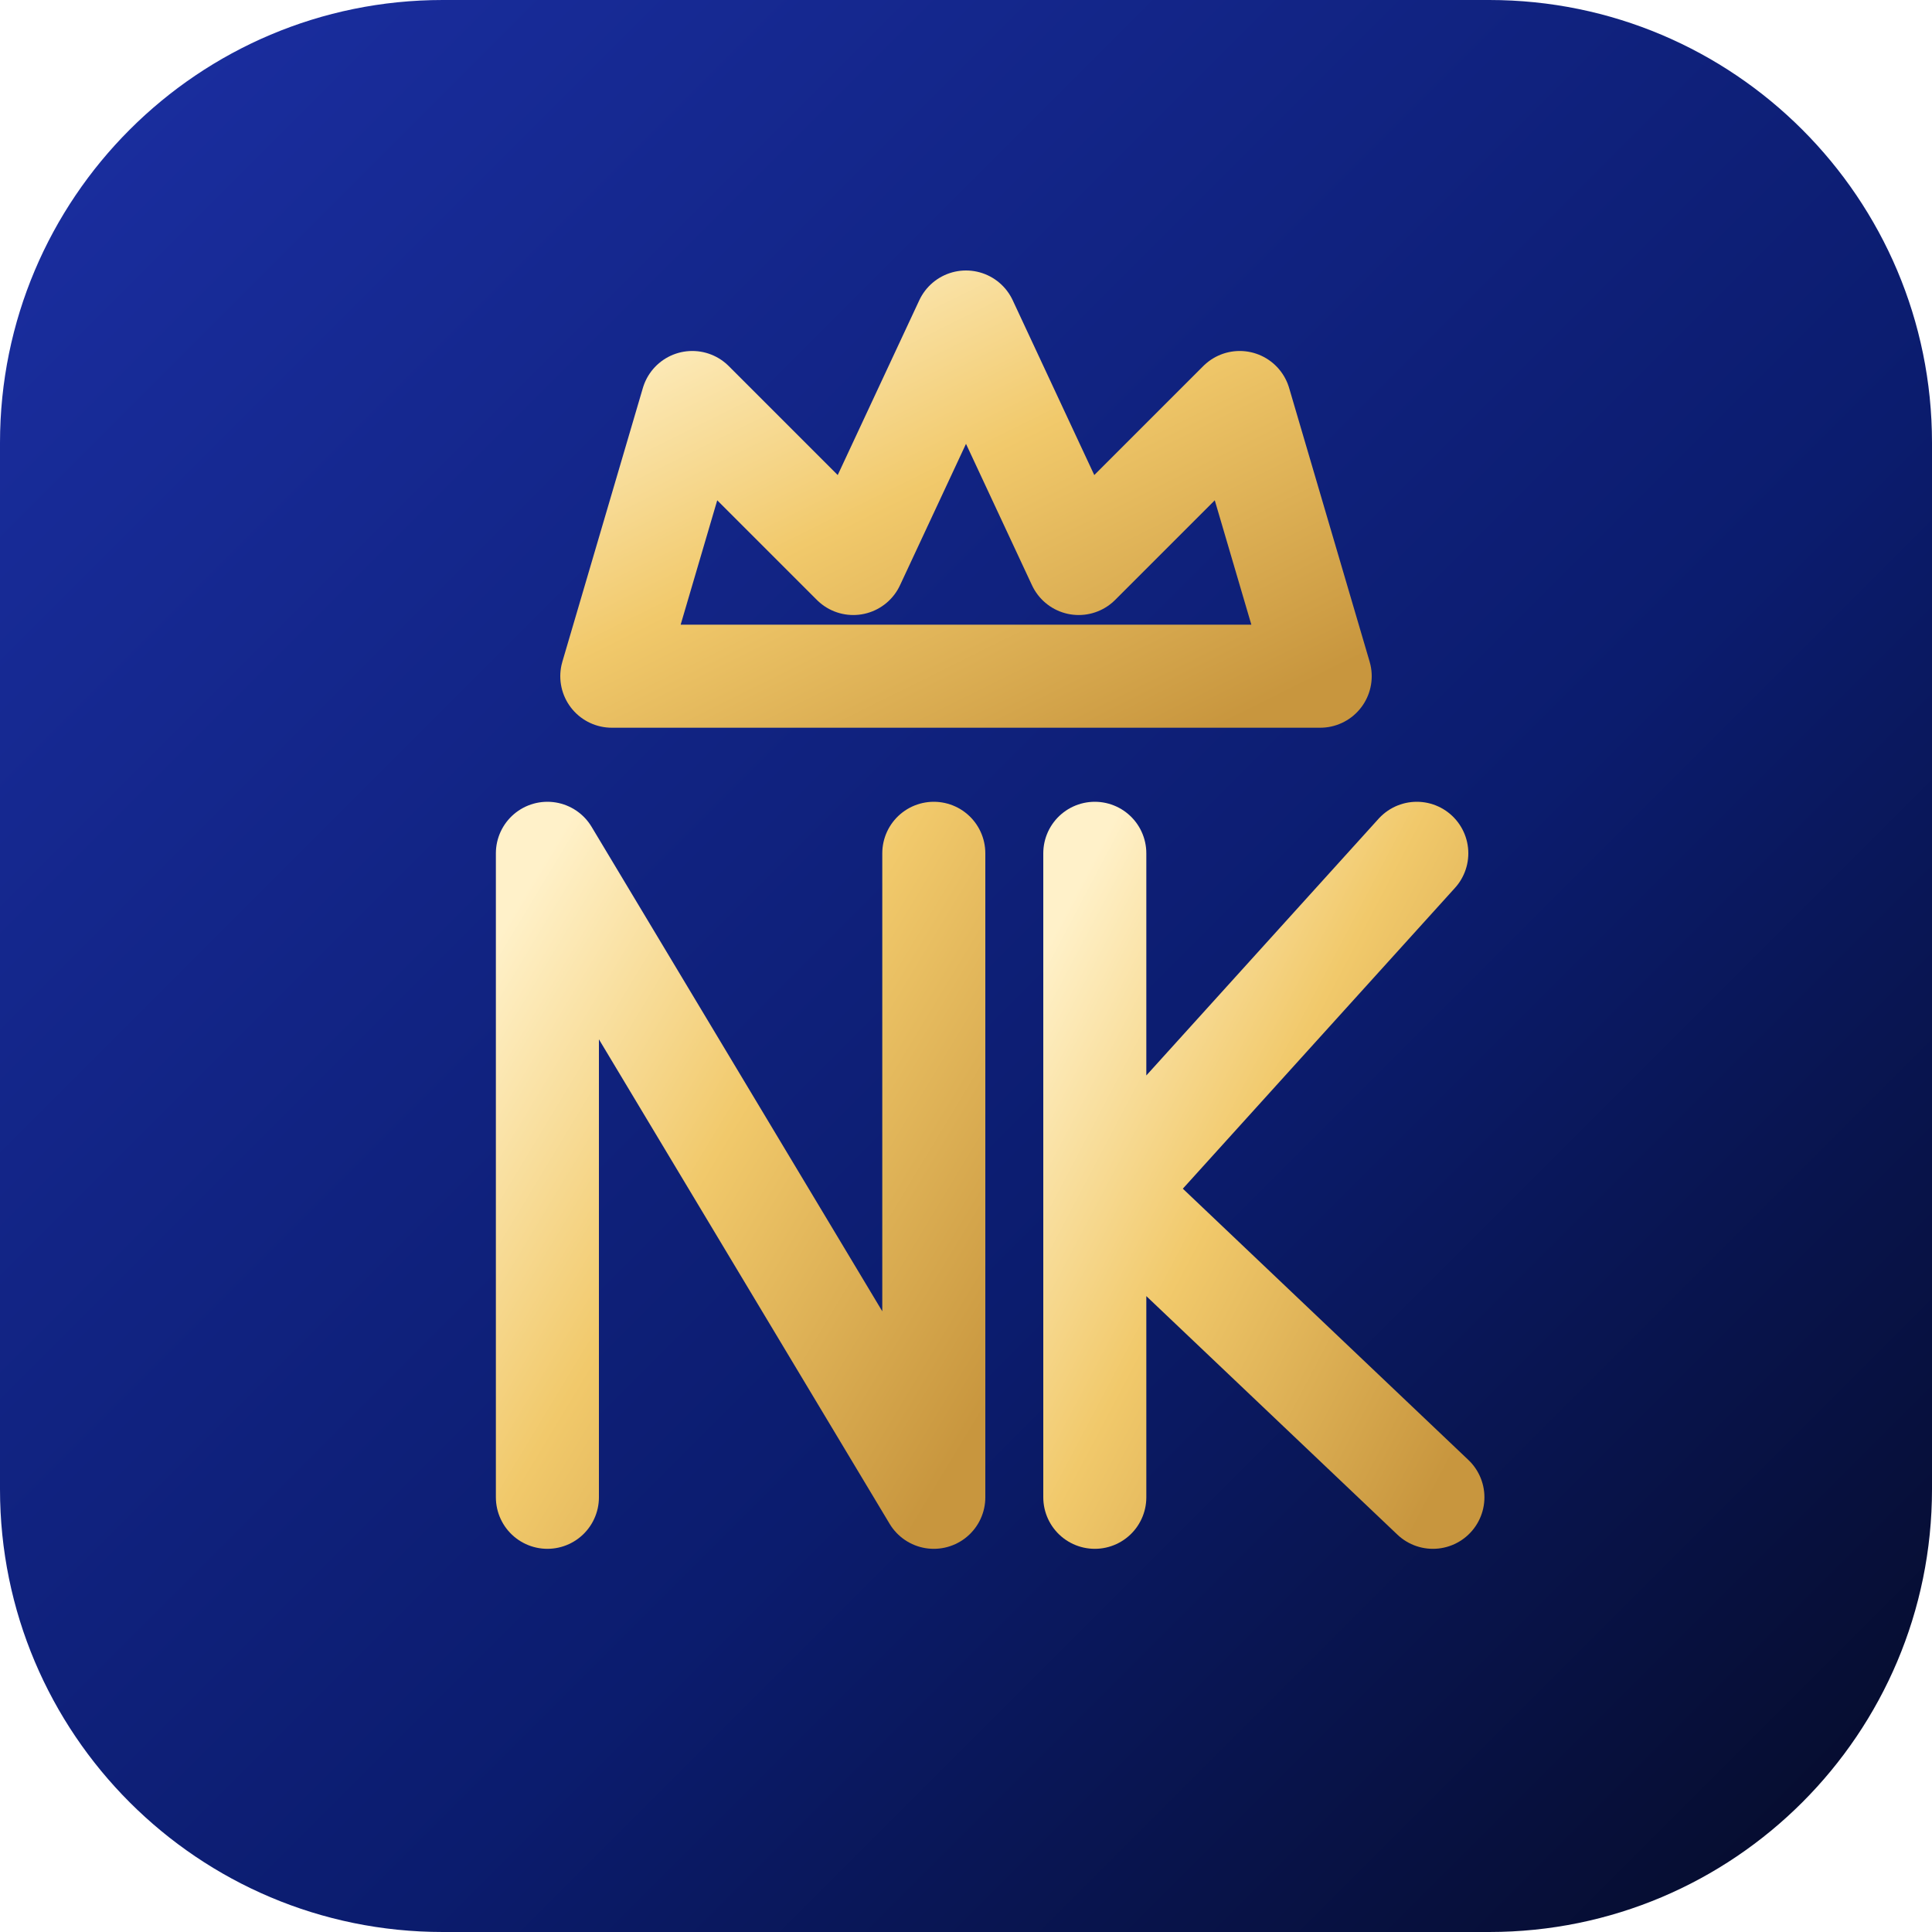
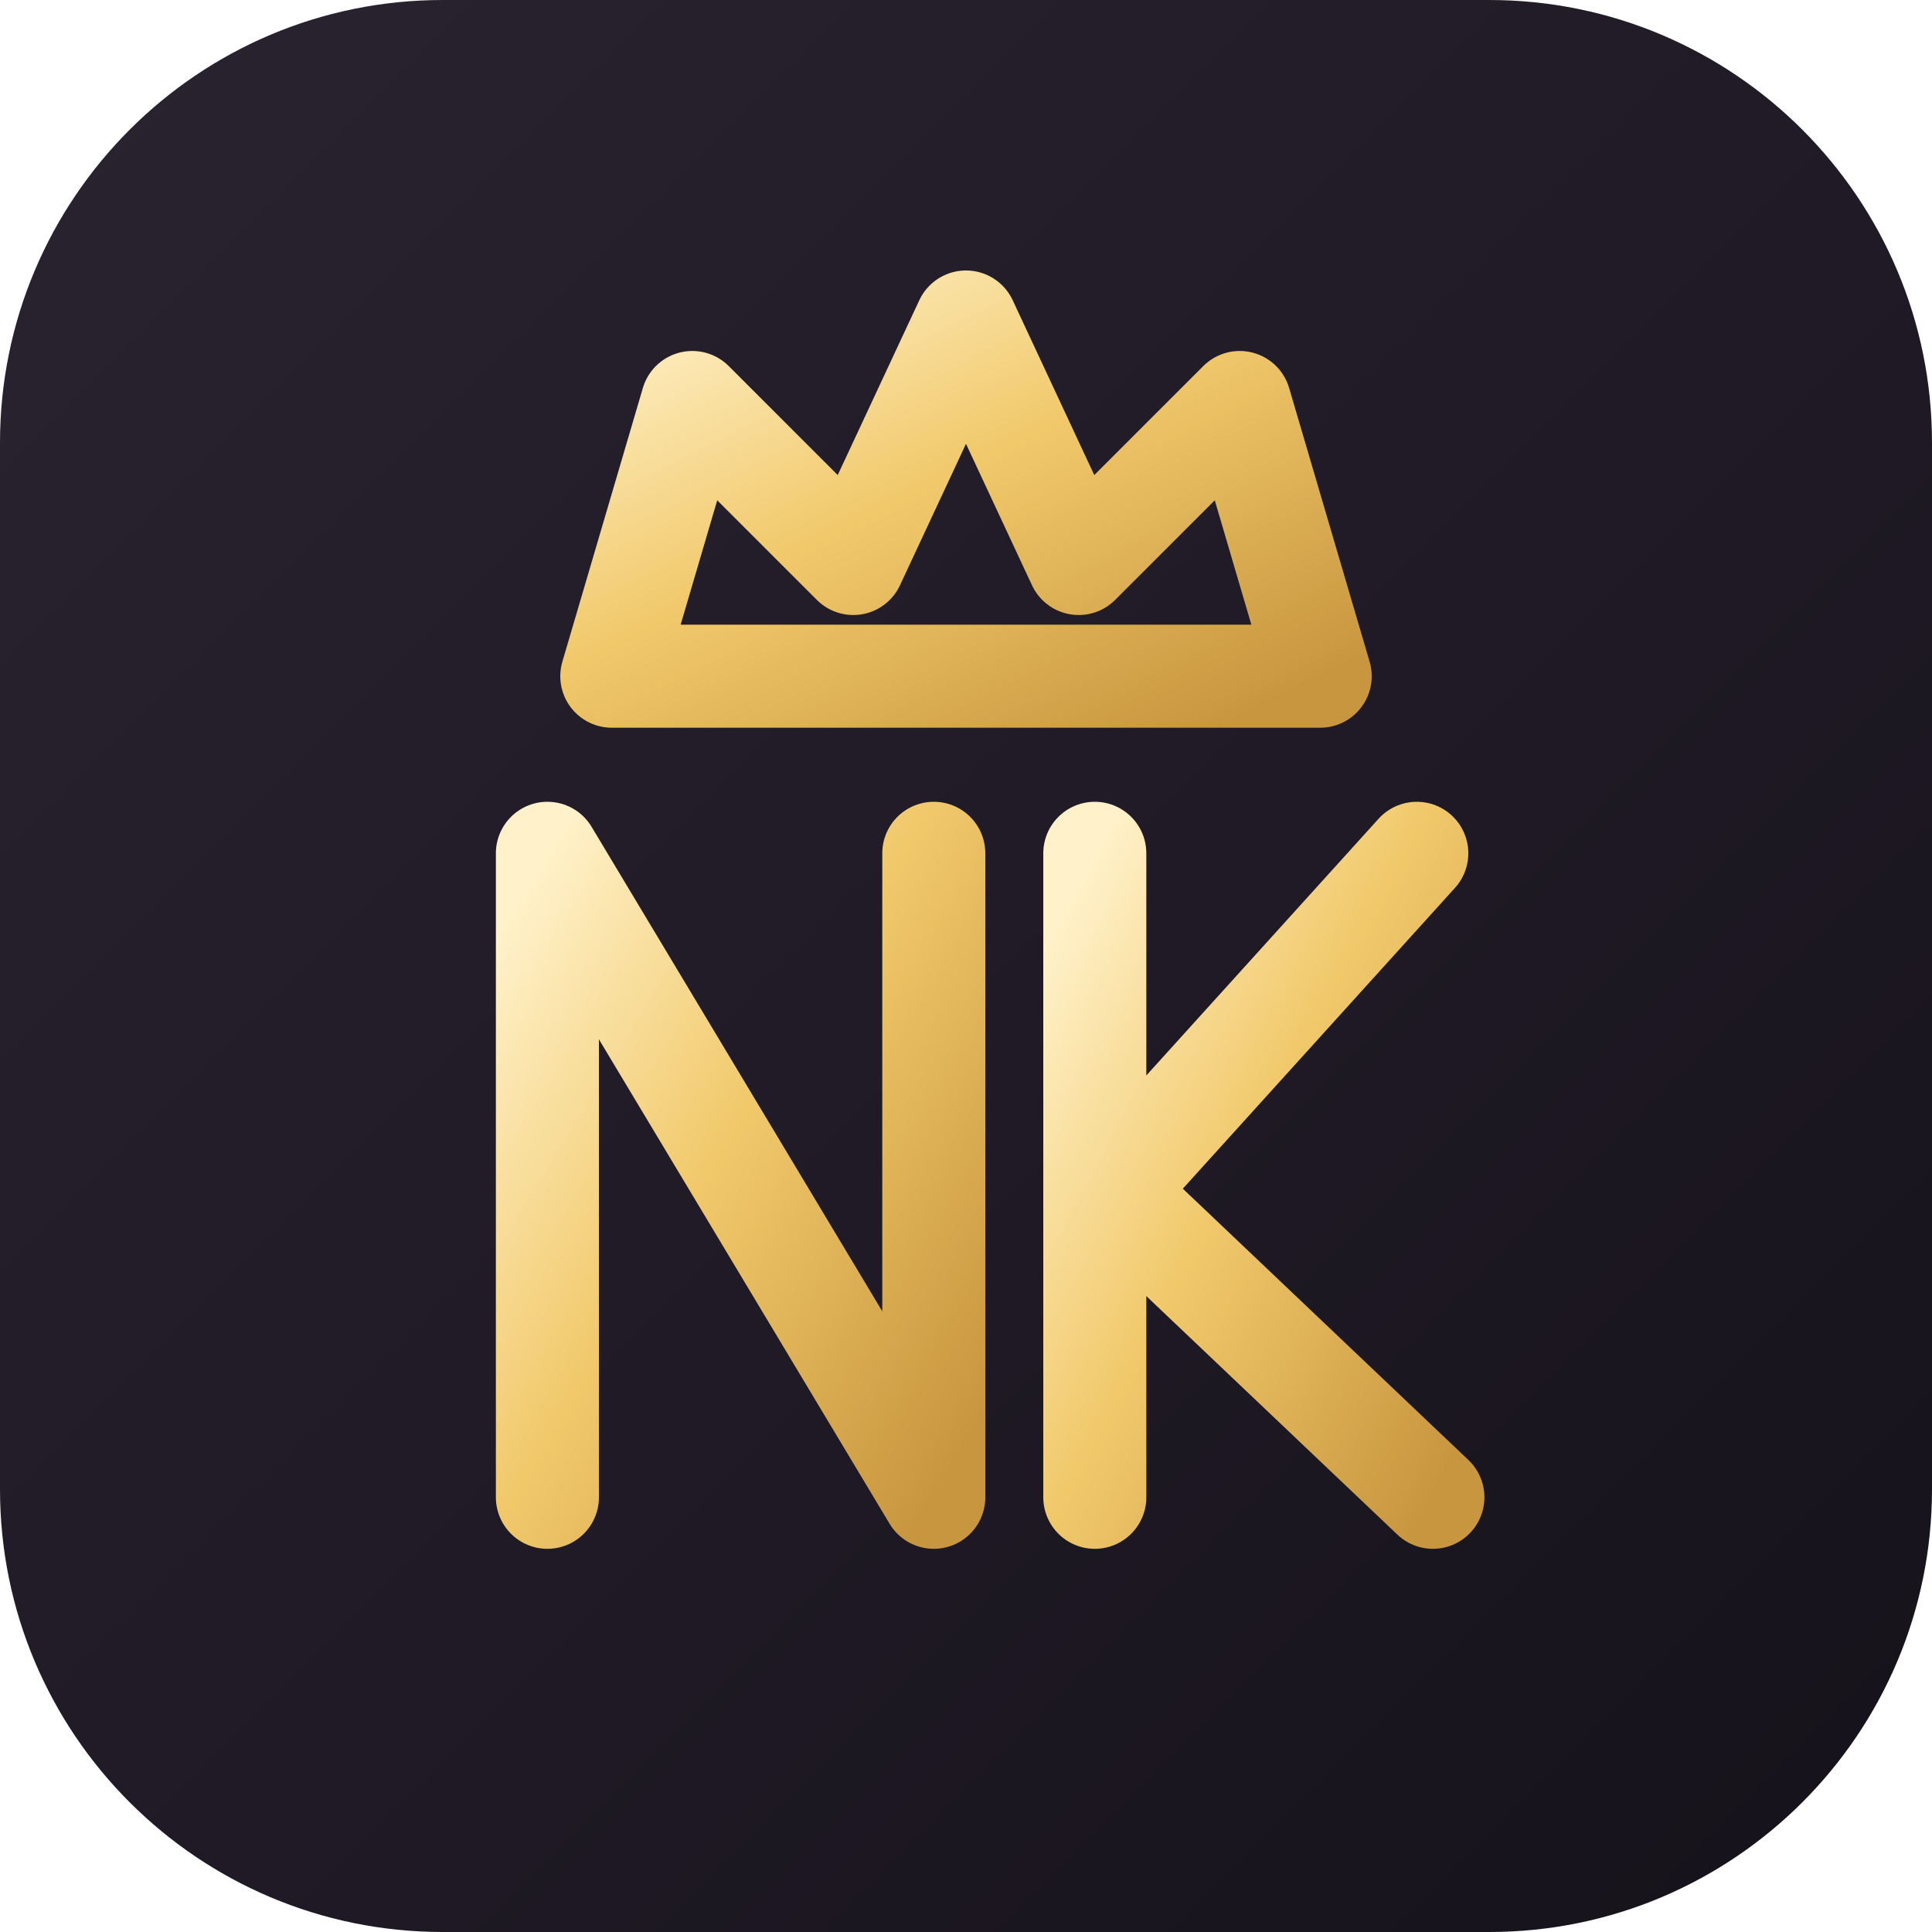
<svg xmlns="http://www.w3.org/2000/svg" viewBox="0 0 48 48">
  <defs>
    <linearGradient id="b" x1="0" y1="0" x2="1" y2="1">
-       <stop offset="0" stop-color="#1B2FA3" />
-       <stop offset=".6" stop-color="#0B1C6E" />
-       <stop offset="1" stop-color="#050A24" />
+       <stop offset="0" stop-color="#2A2330" />
+       <stop offset=".6" stop-color="#1E1924" />
+       <stop offset="1" stop-color="#15121A" />
    </linearGradient>
    <linearGradient id="g" x1="0" y1="0" x2="1" y2="1">
      <stop offset="0" stop-color="#FFF1C9" />
      <stop offset=".45" stop-color="#F1C96B" />
      <stop offset="1" stop-color="#C8963E" />
    </linearGradient>
  </defs>
  <rect width="48" height="48" rx="11" fill="url(#b)" />
  <g transform="translate(4.8 4.4) scale(.8)" fill="none" stroke="url(#g)" stroke-width="3.2" stroke-linecap="round" stroke-linejoin="round">
    <path d="M13 15.5 15.5 7l5 5L24 4.5 27.5 12l5-5 2.5 8.5Z" />
    <path d="M11 41V21l12 20V21" />
    <path d="M28 21v20M38 21 28.5 31.5 38.5 41" />
  </g>
</svg>
